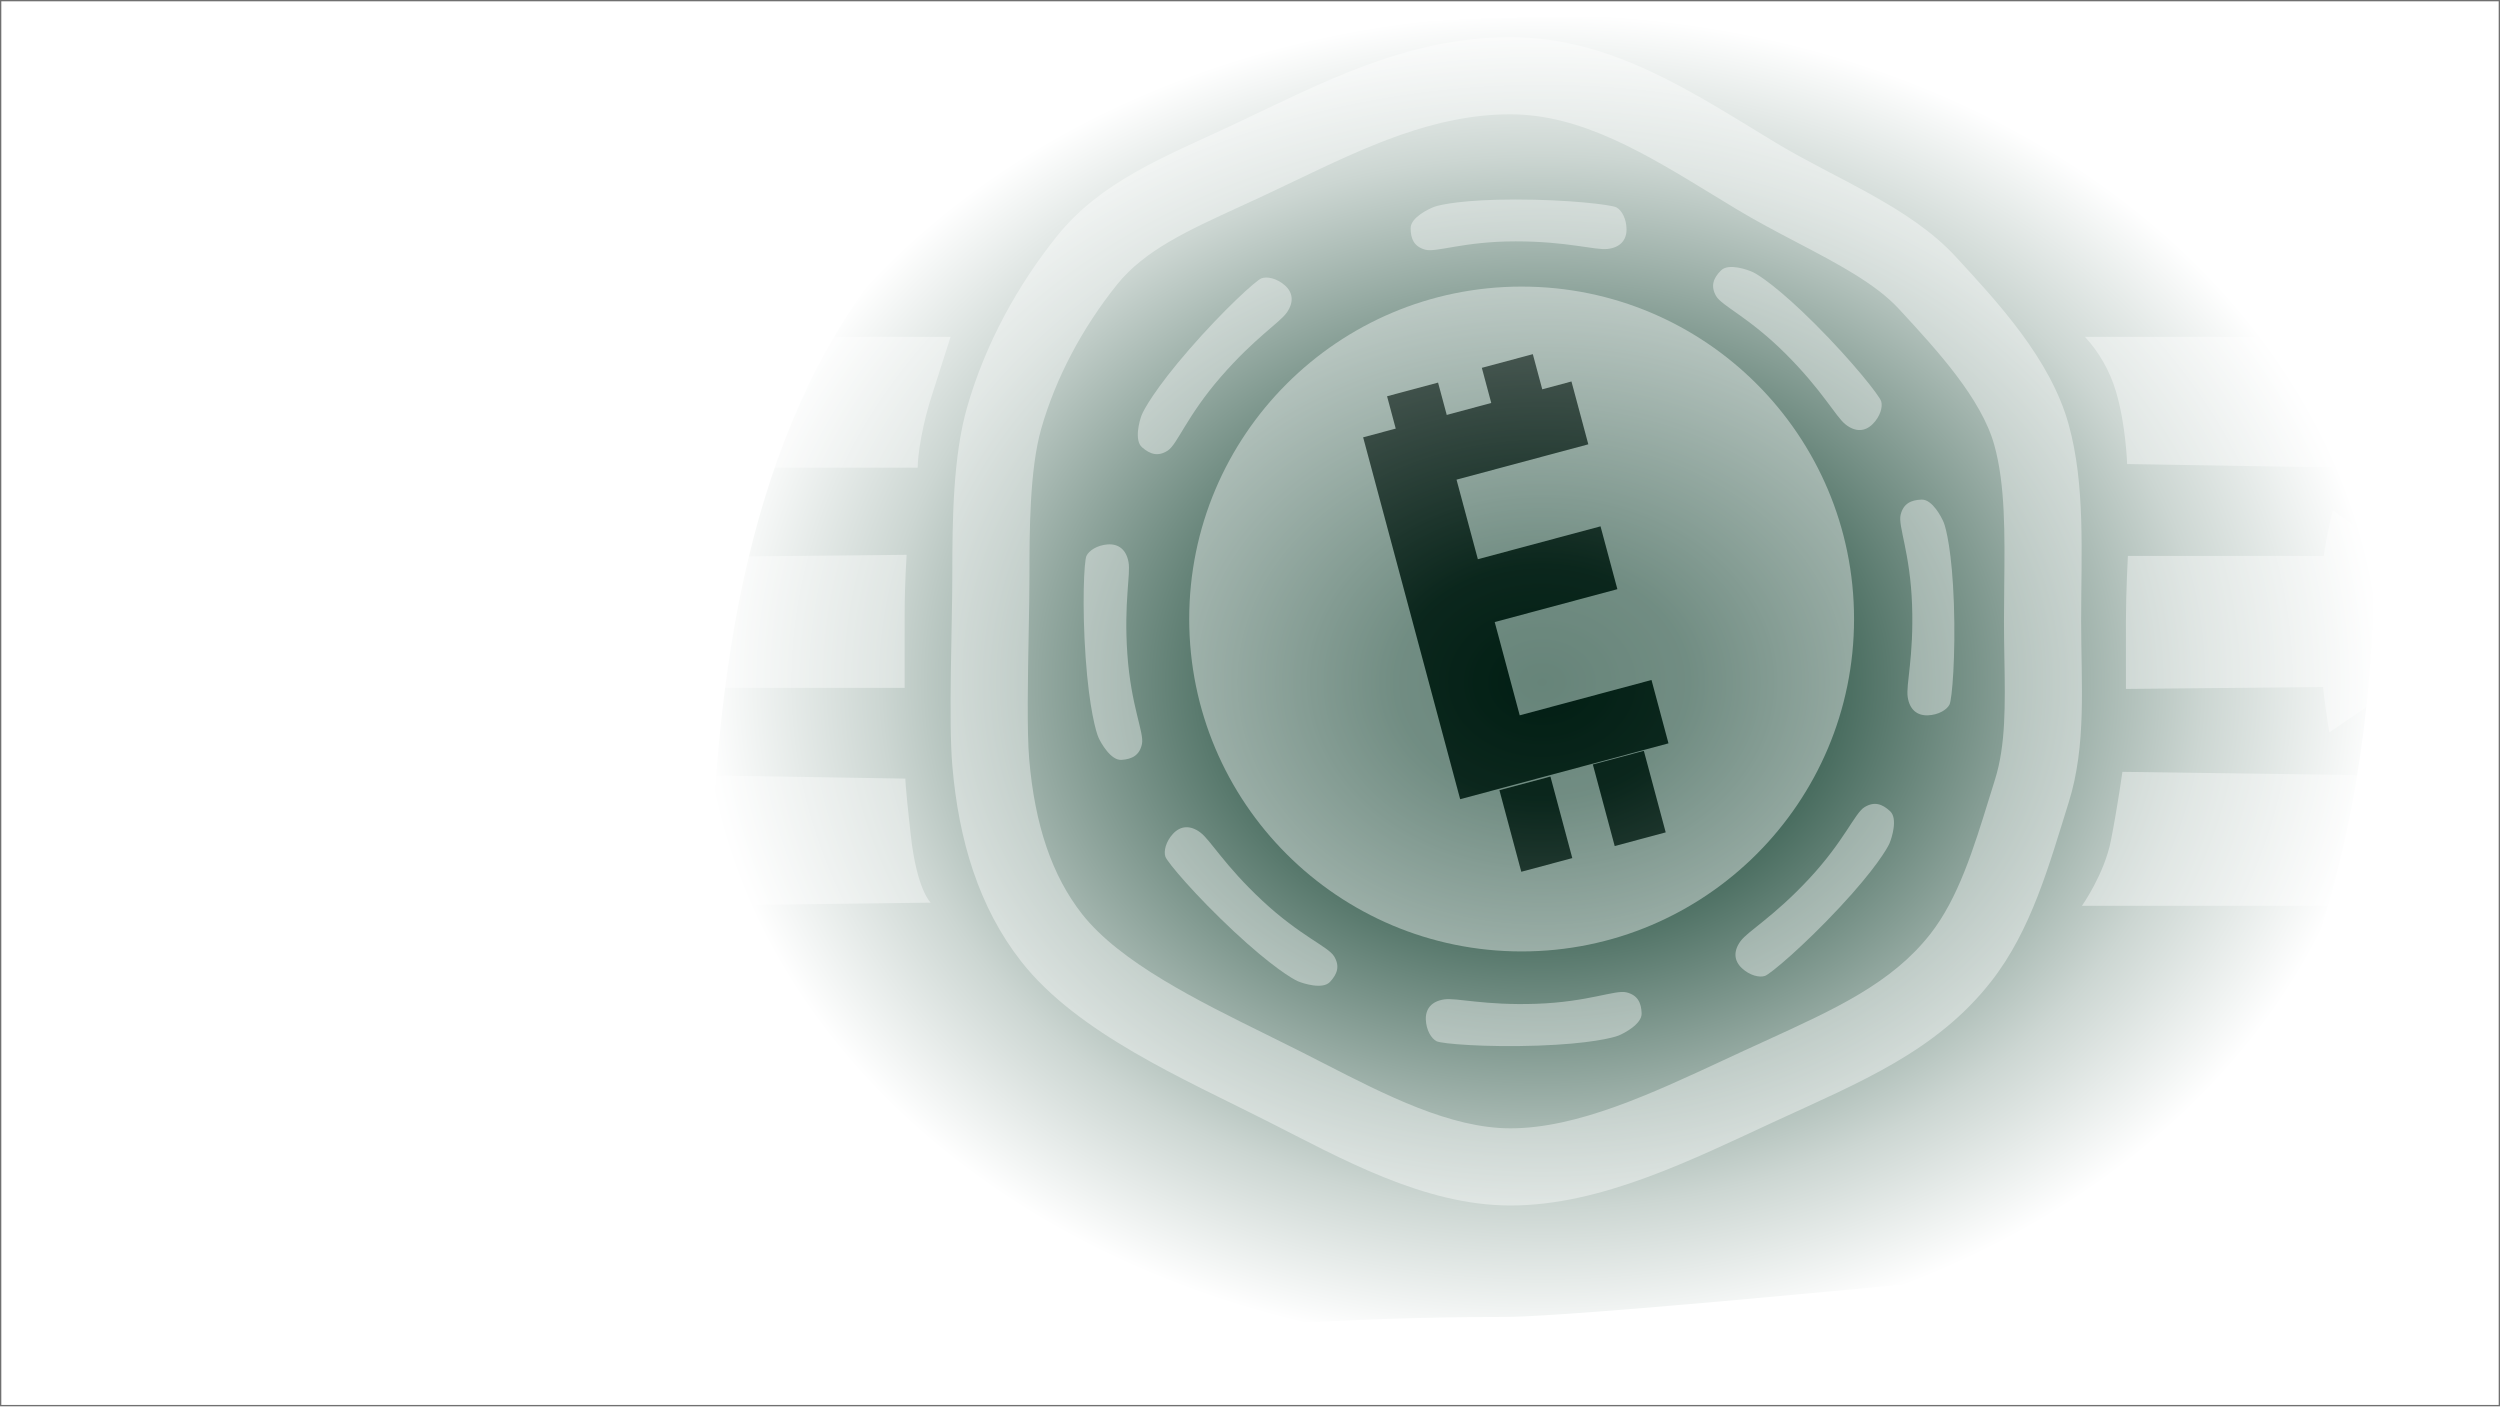
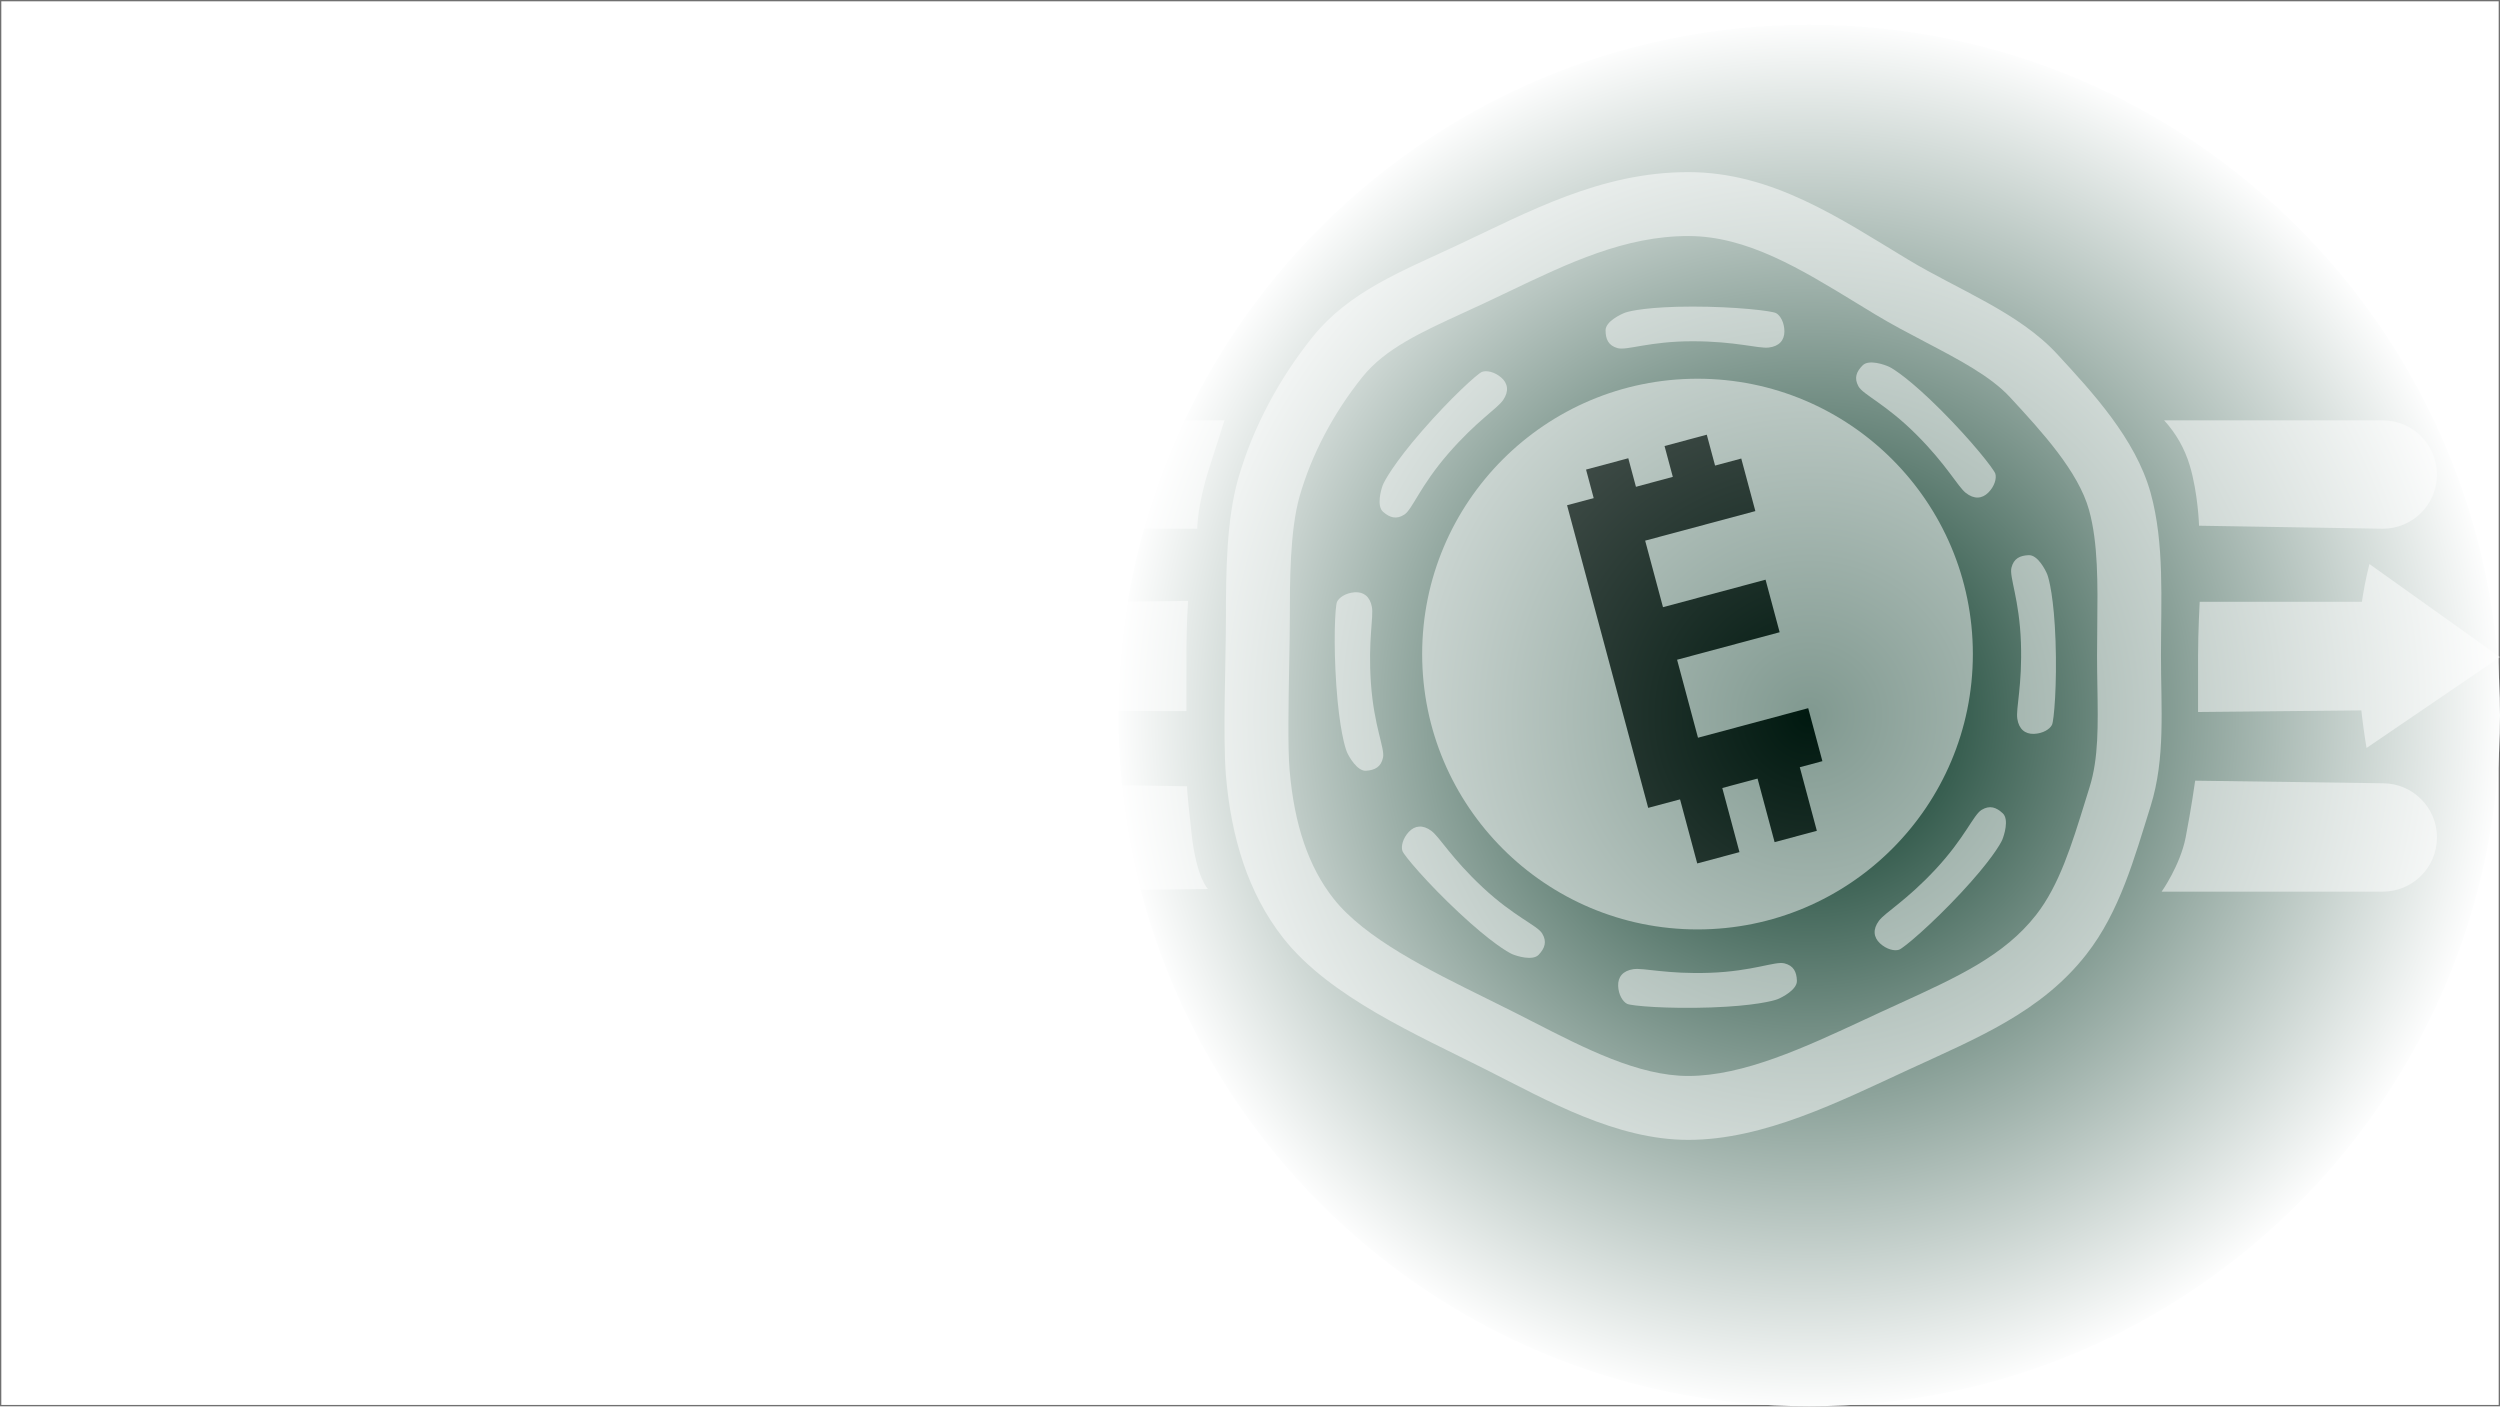
<svg xmlns="http://www.w3.org/2000/svg" width="1920" height="1080" viewBox="0 0 1920 1080">
  <defs>
    <radialGradient id="radial-gradient" cx="0.5" cy="0.5" r="0.5" gradientUnits="objectBoundingBox">
      <stop offset="0" stop-color="#013220" />
-       <stop offset="0.176" stop-color="#134130" />
-       <stop offset="0.787" stop-color="#ccd6d2" />
      <stop offset="1" stop-color="#fff" />
    </radialGradient>
-     <filter id="Path_76" x="545.541" y="13.192" width="1277.632" height="1021.561" filterUnits="userSpaceOnUse">
-       <feOffset dy="3" input="SourceAlpha" />
-       <feGaussianBlur stdDeviation="3" result="blur" />
-       <feFlood flood-opacity="0" result="color" />
-       <feComposite operator="out" in="SourceGraphic" in2="blur" />
-       <feComposite operator="in" in="color" />
-       <feComposite operator="in" in2="SourceGraphic" />
-     </filter>
  </defs>
-   <g id="Rectangle_23" data-name="Rectangle 23" fill="#fff" stroke="#707070" stroke-width="1">
-     <rect width="1920" height="1080" stroke="none" />
-     <rect x="0.5" y="0.5" width="1919" height="1079" fill="none" />
-   </g>
-   <g id="Group_45" data-name="Group 45" transform="translate(-3.437 1644.893)">
-     <g id="Group_29" data-name="Group 29" transform="translate(445.738 -1863.743)">
-       <g id="Group_26" data-name="Group 26">
-         <g data-type="innerShadowGroup">
-           <path id="Path_76-2" data-name="Path 76" d="M1019.627,232.1c507.5,0,635.845-14.874,635.845,417.6,0,376.685-188.271,538.705-188.271,538.705s-413.852,41.857-479.319,41.857c-507.5,0-610.042,144.931-610.042-287.543S512.126,232.1,1019.627,232.1Z" transform="translate(-274.601)" fill="url(#radial-gradient)" />
-           <g transform="matrix(1, 0, 0, 1, -442.3, 218.85)" filter="url(#Path_76)">
-             <path id="Path_76-3" data-name="Path 76" d="M1019.627,232.1c507.5,0,635.845-14.874,635.845,417.6,0,376.685-188.271,538.705-188.271,538.705s-413.852,41.857-479.319,41.857c-507.5,0-610.042,144.931-610.042-287.543S512.126,232.1,1019.627,232.1Z" transform="translate(167.7 -218.85)" fill="#fff" />
-           </g>
-         </g>
+   <g id="Group_48" data-name="Group 48" transform="translate(-5086 4757)">
+     <g id="Rectangle_23" data-name="Rectangle 23" transform="translate(5086 -4757)" fill="#fff" stroke="#707070" stroke-width="1">
+       <rect width="1920" height="1080" stroke="none" />
+       <rect x="0.5" y="0.5" width="1919" height="1079" fill="none" />
+     </g>
+     <circle id="Ellipse_33" data-name="Ellipse 33" cx="530.5" cy="530.5" r="530.5" transform="translate(5945 -4738)" fill="url(#radial-gradient)" />
+     <g id="Group_2" data-name="Group 2" transform="translate(5755.872 -4624.817)" opacity="0.5">
+       <path id="Path_15" data-name="Path 15" d="M41.614,0H211.466s-2.436,7.822-11.689,36.557-9.254,46.671-9.254,46.671H41.614A41.614,41.614,0,1,1,41.614,0Z" transform="translate(59.076 190.65)" fill="#fff" />
+       <path id="Path_20" data-name="Path 20" d="M41.614,0H211.466s-14.243,20.144-18.442,41.614-7.306,43.606-7.306,43.606l-144.1-1.992A41.614,41.614,0,1,1,41.614,0Z" transform="translate(1201.731 552.596) rotate(180)" fill="#fff" />
+       <path id="Path_16" data-name="Path 16" d="M41.614.675l141.881-1.4s-1.211,18.127-1.249,37.384,0,47.247,0,47.247H41.614a41.616,41.616,0,1,1,0-83.232Z" transform="translate(59.076 330.032)" fill="#fff" />
+       <path id="Path_18" data-name="Path 18" d="M41.614,1.4,183.495,0s.038,23.761,0,43.017-1.249,41.614-1.249,41.614H41.614a41.614,41.614,0,1,1,0-83.228Z" transform="translate(1201.731 414.64) rotate(180)" fill="#fff" />
+       <path id="Path_17" data-name="Path 17" d="M41.614,0,182.733,2.31s-.487,1.12,3.409,36.041S198.8,81.21,198.8,81.21L41.614,83.228A41.614,41.614,0,1,1,41.614,0Z" transform="translate(59.076 469.367)" fill="#fff" />
+       <path id="Path_19" data-name="Path 19" d="M41.614,0,182.733,2.31s.742,24.953,7.162,46.353a89.052,89.052,0,0,0,19.644,34.565H41.614A41.614,41.614,0,1,1,41.614,0Z" transform="translate(1201.731 273.878) rotate(180)" fill="#fff" />
+       <g id="Path_10" data-name="Path 10" transform="translate(270.542 0)">
+         <path id="Path_49" data-name="Path 49" d="M355.592,0c64.523,0,116.369,35.532,168.93,67.262,38.134,23.02,84.9,40.467,114.322,72.424,26.521,28.8,60.237,64.888,71.836,106.692,10.7,38.564,7.94,82.215,7.94,125.051,0,40.432,3.521,78.851-7.94,115.459-12.448,39.764-23.666,81.123-49.373,113.926-34.761,44.354-83.255,63.917-136.785,88.609-52.968,24.434-111.063,53.822-168.93,53.822-55.3,0-108.219-30.139-155.043-53.823-52.564-26.586-120.373-55.761-156.1-101.268C17.293,553.562,4.516,510.632.5,463.38-1.96,434.37.5,374.07.5,342.22c0-35.507.49-75.577,9.387-106.692C21.482,195,42.109,157.758,67.009,126.668,95.028,91.682,135.664,76.088,177.5,56.5,232.7,30.66,288.031,0,355.592,0Z" transform="translate(0.592)" fill="none" />
+         <path id="Path_50" data-name="Path 50" d="M355.592,49.09c-48.646,0-91.96,20.708-137.818,42.632-6.5,3.108-12.982,6.206-19.462,9.239l-15.388,7.1c-32.317,14.809-60.227,27.6-77.6,49.288-22.4,27.974-39.084,59.675-48.237,91.675-7.5,26.213-7.5,66.521-7.5,93.193,0,10.057-.236,22.882-.494,36.685-.523,27.967-1.173,62.773.318,80.32C52.99,501.3,64,533.554,83.064,557.844c24.083,30.678,73.729,55.169,117.531,76.777,7.57,3.734,14.978,7.39,22.11,11l13.9,7.093c39.747,20.376,80.848,41.445,118.988,41.445,42.34,0,89.6-21.987,135.311-43.251l13.056-6.057,13.464-6.172c45.119-20.614,80.758-36.9,105.246-68.143,17.771-22.675,27.459-54.021,37.717-87.207l3.446-11.1c6.891-22.009,6.461-47.44,5.964-76.887-.133-7.892-.265-15.86-.265-23.906,0-7.473.081-14.97.163-22.462.361-33,.7-64.171-6.316-89.464-8.229-29.661-36.521-60.375-59.254-85.054l-1.39-1.51c-14.838-16.113-39.252-28.914-65.1-42.467-12.679-6.648-25.79-13.521-38.482-21.184L484.876,100.6C441.51,74.112,400.55,49.09,355.592,49.09m0-49.09c64.52,0,116.368,35.532,168.93,67.263,38.134,23.021,84.9,40.468,114.322,72.424,26.522,28.8,60.237,64.888,71.836,106.692,10.7,38.564,7.941,82.215,7.941,125.051,0,40.433,3.52,78.851-7.941,115.46-12.448,39.764-23.666,81.123-49.373,113.926-34.761,44.355-83.255,63.916-136.785,88.608-52.968,24.435-111.063,53.823-168.93,53.823-55.3,0-108.219-30.139-155.043-53.823-52.563-26.586-120.373-55.76-156.1-101.267C17.293,553.562,4.516,510.632.5,463.381c-2.464-29.01,0-89.312,0-121.159,0-35.507.49-75.577,9.39-106.692C21.485,195,42.111,157.757,67.011,126.665,95.031,91.679,135.667,76.086,177.5,56.5,232.7,30.658,288.031,0,355.592,0Z" transform="translate(0.592)" fill="#fff" />
      </g>
-     </g>
-     <g id="Group_2" data-name="Group 2" transform="translate(406.871 -1616.359)" opacity="0.4">
-       <path id="Path_15" data-name="Path 15" d="M50.239,0H255.294s-2.94,9.443-14.111,44.134-11.172,56.344-11.172,56.344H50.239A50.239,50.239,0,1,1,50.239,0Z" transform="translate(71.32 230.164)" fill="#fff" />
-       <path id="Path_20" data-name="Path 20" d="M50.239,0H255.294S238.1,24.319,233.03,50.239s-8.82,52.644-8.82,52.644l-173.971-2.4A50.239,50.239,0,1,1,50.239,0Z" transform="translate(1450.8 667.126) rotate(180)" fill="#fff" />
-       <path id="Path_16" data-name="Path 16" d="M50.239.965,221.526-.725s-1.462,21.884-1.508,45.132,0,57.04,0,57.04H50.239a50.241,50.241,0,1,1,0-100.482Z" transform="translate(71.32 398.284)" fill="#fff" />
-       <path id="Path_18" data-name="Path 18" d="M50.239,1.694,221.526,0s.046,28.685,0,51.933-1.508,50.239-1.508,50.239H50.239a50.239,50.239,0,1,1,0-100.478Z" transform="translate(1450.8 500.578) rotate(180)" fill="#fff" />
-       <path id="Path_17" data-name="Path 17" d="M50.239,0,220.605,2.789s-.588,1.352,4.115,43.511S240,98.042,240,98.042L50.239,100.478A50.239,50.239,0,1,1,50.239,0Z" transform="translate(71.32 566.648)" fill="#fff" />
-       <path id="Path_19" data-name="Path 19" d="M50.239,0,220.605,2.789s.9,30.125,8.646,55.961a107.509,107.509,0,0,0,23.715,41.729H50.239A50.239,50.239,0,1,1,50.239,0Z" transform="translate(1450.8 330.642) rotate(180)" fill="#fff" />
-       <g id="Path_10" data-name="Path 10" transform="translate(326.614 0)">
-         <path id="Path_49" data-name="Path 49" d="M429.414,0C507.31,0,569.9,42.9,633.356,81.2c46.037,27.791,102.491,48.854,138.016,87.434,32.018,34.77,72.722,78.337,86.724,128.805,12.918,46.557,9.585,99.255,9.585,150.969,0,48.812,4.25,95.194-9.585,139.389-15.028,48.006-28.571,97.937-59.606,137.538-41.966,53.546-100.51,77.164-165.135,106.974-63.946,29.5-134.082,64.977-203.943,64.977-66.765,0-130.648-36.386-187.177-64.978-63.458-32.1-145.322-67.318-188.451-122.256C21,668.293,5.575,616.464.731,559.419c-2.975-35.022,0-107.82,0-146.271,0-42.866.592-91.241,11.333-128.805,13.994-48.927,38.9-93.888,68.956-131.422,33.827-42.237,82.884-61.063,133.386-84.705C281.053,37.015,347.851,0,429.414,0Z" transform="translate(0.592)" fill="none" />
-         <path id="Path_50" data-name="Path 50" d="M429.414,59.265c-58.728,0-111.02,25-166.381,51.468-7.849,3.752-15.673,7.492-23.5,11.154l-18.577,8.576c-39.015,17.878-72.71,33.319-93.679,59.5C100.233,223.737,80.1,262.009,69.046,300.641c-9.051,31.646-9.051,80.308-9.051,112.509,0,12.142-.285,27.625-.6,44.288-.631,33.763-1.416,75.783.383,96.967,4.314,50.79,17.6,89.733,40.621,119.057,29.075,37.036,89.01,66.6,141.89,92.689,9.139,4.508,18.082,8.922,26.693,13.276l16.778,8.563c47.985,24.6,97.6,50.035,143.65,50.035,51.115,0,108.175-26.544,163.356-52.215l15.762-7.312,16.254-7.451c54.471-24.886,97.5-44.542,127.059-82.266,21.454-27.374,33.15-65.217,45.534-105.281l4.16-13.405c8.319-26.57,7.8-57.273,7.2-92.822-.161-9.528-.32-19.148-.32-28.861,0-9.022.1-18.073.2-27.117.436-39.84.847-77.471-7.625-108.006-9.935-35.808-44.09-72.888-71.535-102.682l-1.678-1.823c-17.914-19.452-47.387-34.907-78.591-51.268-15.307-8.026-31.135-16.324-46.457-25.574l-17.235-10.487c-52.354-31.981-101.8-62.189-156.08-62.189m0-59.265C507.307,0,569.9,42.9,633.357,81.2,679.394,109,735.847,130.058,771.373,168.638c32.019,34.77,72.722,78.337,86.724,128.805,12.918,46.557,9.586,99.255,9.586,150.968,0,48.813,4.249,95.194-9.586,139.39-15.028,48.005-28.571,97.937-59.606,137.538-41.966,53.548-100.51,77.163-165.135,106.973-63.946,29.5-134.082,64.978-203.943,64.978-66.765,0-130.648-36.386-187.177-64.978C178.78,800.216,96.915,765,53.786,710.057,21,668.293,5.575,616.464.73,559.42-2.245,524.4.73,451.6.73,413.15c0-42.866.592-91.241,11.336-128.805,13.994-48.927,38.895-93.891,68.956-131.426,33.827-42.237,82.885-61.062,133.387-84.7C281.053,37.012,347.851,0,429.414,0Z" transform="translate(0.592)" fill="#fff" />
-       </g>
-       <g id="Group_1" data-name="Group 1" transform="translate(424.344 118.998)" style="mix-blend-mode: lighten;isolation: isolate">
-         <g id="Group_3" data-name="Group 3" transform="translate(85.538 0)">
-           <circle id="Ellipse_1" data-name="Ellipse 1" cx="255.298" cy="255.298" r="255.298" transform="translate(0 72.569)" fill="#fff" />
-           <text id="E" transform="translate(173.061 475.644) rotate(-15.009)" font-size="403" font-family="SegoeUI-Bold, Segoe UI" font-weight="700">
+       <g id="Group_1" data-name="Group 1" transform="translate(351.494 97.883)" style="mix-blend-mode: lighten;isolation: isolate">
+         <g id="Group_3" data-name="Group 3" transform="translate(70.853 0)">
+           <circle id="Ellipse_1" data-name="Ellipse 1" cx="211.469" cy="211.469" r="211.469" transform="translate(0 60.796)" fill="#fff" />
+           <text id="E" transform="translate(144.303 398.227) rotate(-15.009)" font-size="337" font-family="SegoeUI-Bold, Segoe UI" font-weight="700">
            <tspan x="0" y="0">E</tspan>
          </text>
-           <rect id="Rectangle_1" data-name="Rectangle 1" width="40.55" height="64.839" transform="translate(309.988 439.603) rotate(-15.009)" />
-           <rect id="Rectangle_4" data-name="Rectangle 4" width="40.55" height="64.839" transform="translate(224.73 134.961) rotate(-15.009)" />
-           <rect id="Rectangle_2" data-name="Rectangle 2" width="40.55" height="64.839" transform="translate(238.247 459.358) rotate(-15.009)" />
-           <rect id="Rectangle_3" data-name="Rectangle 3" width="40.55" height="64.839" transform="translate(151.949 156.796) rotate(-15.009)" />
+           <rect id="Rectangle_1" data-name="Rectangle 1" width="33.588" height="53.707" transform="translate(256.77 364.819) rotate(-15.009)" />
+           <rect id="Rectangle_4" data-name="Rectangle 4" width="33.588" height="53.707" transform="translate(186.149 112.477) rotate(-15.009)" />
+           <rect id="Rectangle_2" data-name="Rectangle 2" width="33.588" height="53.707" transform="translate(197.345 381.182) rotate(-15.009)" />
+           <rect id="Rectangle_3" data-name="Rectangle 3" width="33.588" height="53.707" transform="translate(125.863 130.563) rotate(-15.009)" />
        </g>
-         <path id="Path_2" data-name="Path 2" d="M18.335,3.194c4.149-1.5,22.2-5.553,62.226-5.553S154.2,1.6,158.1,3.711s7.707,8.713,7.707,16.953-4.887,13.852-14.579,14.958-30.647-5.831-70.67-5.831-60.981,8.786-69.485,6.363S0,27.867,0,19.627,14.186,4.694,18.335,3.194Z" transform="translate(255.595 8.041)" fill="#fff" />
-         <path id="Path_9" data-name="Path 9" d="M18.335,5.553C22.483,4.055,40.538,0,80.561,0S154.2,3.957,158.1,6.07s7.707,8.713,7.707,16.953S160.923,36.875,151.23,37.98s-30.647-5.831-70.67-5.831-60.981,8.786-69.485,6.363S0,30.226,0,21.986,14.186,7.053,18.335,5.553Z" transform="translate(433.764 652.701) rotate(178)" fill="#fff" />
-         <path id="Path_5" data-name="Path 5" d="M18.335,5.553C22.483,4.055,40.538,0,80.561,0S154.2,3.957,158.1,6.07s7.707,8.713,7.707,16.953S160.923,36.875,151.23,37.98s-30.647-5.831-70.67-5.831-60.981,8.786-69.485,6.363S0,30.226,0,21.986,14.186,7.053,18.335,5.553Z" transform="matrix(0.035, 0.999, -0.999, 0.035, 669.987, 235.394)" fill="#fff" />
-         <path id="Path_7" data-name="Path 7" d="M18.335,5.553C22.483,4.055,40.538,0,80.561,0S154.2,3.957,158.1,6.07s7.707,8.713,7.707,16.953S160.923,36.875,151.23,37.98s-30.647-5.831-70.67-5.831-60.981,8.786-69.485,6.363S0,30.226,0,21.986,14.186,7.053,18.335,5.553Z" transform="translate(11.607 437.591) rotate(-94.012)" fill="#fff" />
-         <path id="Path_3" data-name="Path 3" d="M18.335,5.553C22.483,4.055,40.538,0,80.561,0S154.2,3.957,158.1,6.07s7.707,8.713,7.707,16.953S160.923,36.875,151.23,37.98s-30.647-5.831-70.67-5.831-60.981,8.786-69.485,6.363S0,30.226,0,21.986,14.186,7.053,18.335,5.553Z" transform="translate(509.493 44.617) rotate(45)" fill="#fff" />
-         <path id="Path_8" data-name="Path 8" d="M18.335,5.553C22.483,4.055,40.538,0,80.561,0S154.2,3.957,158.1,6.07s7.707,8.713,7.707,16.953S160.923,36.875,151.23,37.98s-30.647-5.831-70.67-5.831-60.981,8.786-69.485,6.363S0,30.226,0,21.986,14.186,7.053,18.335,5.553Z" transform="matrix(-0.731, -0.682, 0.682, -0.731, 178.661, 622.65)" fill="#fff" />
-         <path id="Path_4" data-name="Path 4" d="M18.335,5.553C22.483,4.055,40.538,0,80.561,0S154.2,3.957,158.1,6.07s7.707,8.713,7.707,16.953S160.923,36.875,151.23,37.98s-30.647-5.831-70.67-5.831-60.981,8.786-69.485,6.363S0,30.226,0,21.986,14.186,7.053,18.335,5.553Z" transform="translate(639.935 490.497) rotate(133)" fill="#fff" />
-         <path id="Path_6" data-name="Path 6" d="M18.335,5.553C22.483,4.055,40.538,0,80.561,0S154.2,3.957,158.1,6.07s7.707,8.713,7.707,16.953S160.923,36.875,151.23,37.98s-30.647-5.831-70.67-5.831-60.981,8.786-69.485,6.363S0,30.226,0,21.986,14.186,7.053,18.335,5.553Z" transform="matrix(0.656, -0.755, 0.755, 0.656, 32.737, 181.595)" fill="#fff" />
+         <path id="Path_2" data-name="Path 2" d="M15.187,2.241C18.623,1,33.578-2.359,66.73-2.359s61,3.278,64.23,5.028,6.383,7.217,6.383,14.042S133.3,28.186,125.268,29.1s-25.386-4.83-58.537-4.83S16.218,31.549,9.174,29.542,0,22.678,0,15.853,11.751,3.483,15.187,2.241Z" transform="translate(211.715 7.751)" fill="#fff" />
+         <path id="Path_9" data-name="Path 9" d="M15.187,4.6C18.623,3.359,33.579,0,66.73,0s61,3.278,64.23,5.028,6.383,7.217,6.383,14.042S133.3,30.545,125.268,31.46,99.882,26.63,66.73,26.63,16.218,33.908,9.174,31.9,0,25.037,0,18.212,11.751,5.842,15.187,4.6Z" transform="translate(359.296 541.333) rotate(178)" fill="#fff" />
+         <path id="Path_5" data-name="Path 5" d="M15.187,4.6C18.623,3.359,33.579,0,66.73,0s61,3.278,64.23,5.028,6.383,7.217,6.383,14.042S133.3,30.545,125.268,31.46,99.882,26.63,66.73,26.63,16.218,33.908,9.174,31.9,0,25.037,0,18.212,11.751,5.842,15.187,4.6Z" transform="matrix(0.035, 0.999, -0.999, 0.035, 554.965, 195.668)" fill="#fff" />
+         <path id="Path_7" data-name="Path 7" d="M15.187,4.6C18.623,3.359,33.579,0,66.73,0s61,3.278,64.23,5.028,6.383,7.217,6.383,14.042S133.3,30.545,125.268,31.46,99.882,26.63,66.73,26.63,16.218,33.908,9.174,31.9,0,25.037,0,18.212,11.751,5.842,15.187,4.6Z" transform="translate(9.614 363.153) rotate(-94.012)" fill="#fff" />
+         <path id="Path_3" data-name="Path 3" d="M15.187,4.6C18.623,3.359,33.579,0,66.73,0s61,3.278,64.23,5.028,6.383,7.217,6.383,14.042S133.3,30.545,125.268,31.46,99.882,26.63,66.73,26.63,16.218,33.908,9.174,31.9,0,25.037,0,18.212,11.751,5.842,15.187,4.6Z" transform="translate(422.025 37.643) rotate(45)" fill="#fff" />
+         <path id="Path_8" data-name="Path 8" d="M15.187,4.6C18.623,3.359,33.579,0,66.73,0s61,3.278,64.23,5.028,6.383,7.217,6.383,14.042S133.3,30.545,125.268,31.46,99.882,26.63,66.73,26.63,16.218,33.908,9.174,31.9,0,25.037,0,18.212,11.751,5.842,15.187,4.6Z" transform="matrix(-0.731, -0.682, 0.682, -0.731, 147.989, 516.441)" fill="#fff" />
+         <path id="Path_4" data-name="Path 4" d="M15.187,4.6C18.623,3.359,33.579,0,66.73,0s61,3.278,64.23,5.028,6.383,7.217,6.383,14.042S133.3,30.545,125.268,31.46,99.882,26.63,66.73,26.63,16.218,33.908,9.174,31.9,0,25.037,0,18.212,11.751,5.842,15.187,4.6Z" transform="translate(530.073 406.976) rotate(133)" fill="#fff" />
+         <path id="Path_6" data-name="Path 6" d="M15.187,4.6C18.623,3.359,33.579,0,66.73,0s61,3.278,64.23,5.028,6.383,7.217,6.383,14.042S133.3,30.545,125.268,31.46,99.882,26.63,66.73,26.63,16.218,33.908,9.174,31.9,0,25.037,0,18.212,11.751,5.842,15.187,4.6Z" transform="matrix(0.656, -0.755, 0.755, 0.656, 27.117, 151.105)" fill="#fff" />
      </g>
-       <path id="Path_13" data-name="Path 13" d="M8.062,170.548S-.632,121.557.037,78.916A352.3,352.3,0,0,1,10.738,0L131.794,86.277Z" transform="translate(131.794 533.919) rotate(180)" fill="#fff" />
-       <path id="Path_14" data-name="Path 14" d="M576.23,472.5s-8.695-48.99-8.025-91.627a352.253,352.253,0,0,1,10.7-78.916l121.056,86.277Z" transform="translate(809.268 61.415)" fill="#fff" />
+       <path id="Path_13" data-name="Path 13" d="M6.678,141.268s-7.2-40.58-6.648-75.9A291.821,291.821,0,0,1,8.894,0L109.168,71.465Z" transform="translate(109.168 442.257) rotate(180)" fill="#fff" />
+       <path id="Path_14" data-name="Path 14" d="M574.846,443.225s-7.2-40.58-6.648-75.9a291.783,291.783,0,0,1,8.863-65.368l100.273,71.465Z" transform="translate(572.794 -0.968)" fill="#fff" />
    </g>
  </g>
</svg>
